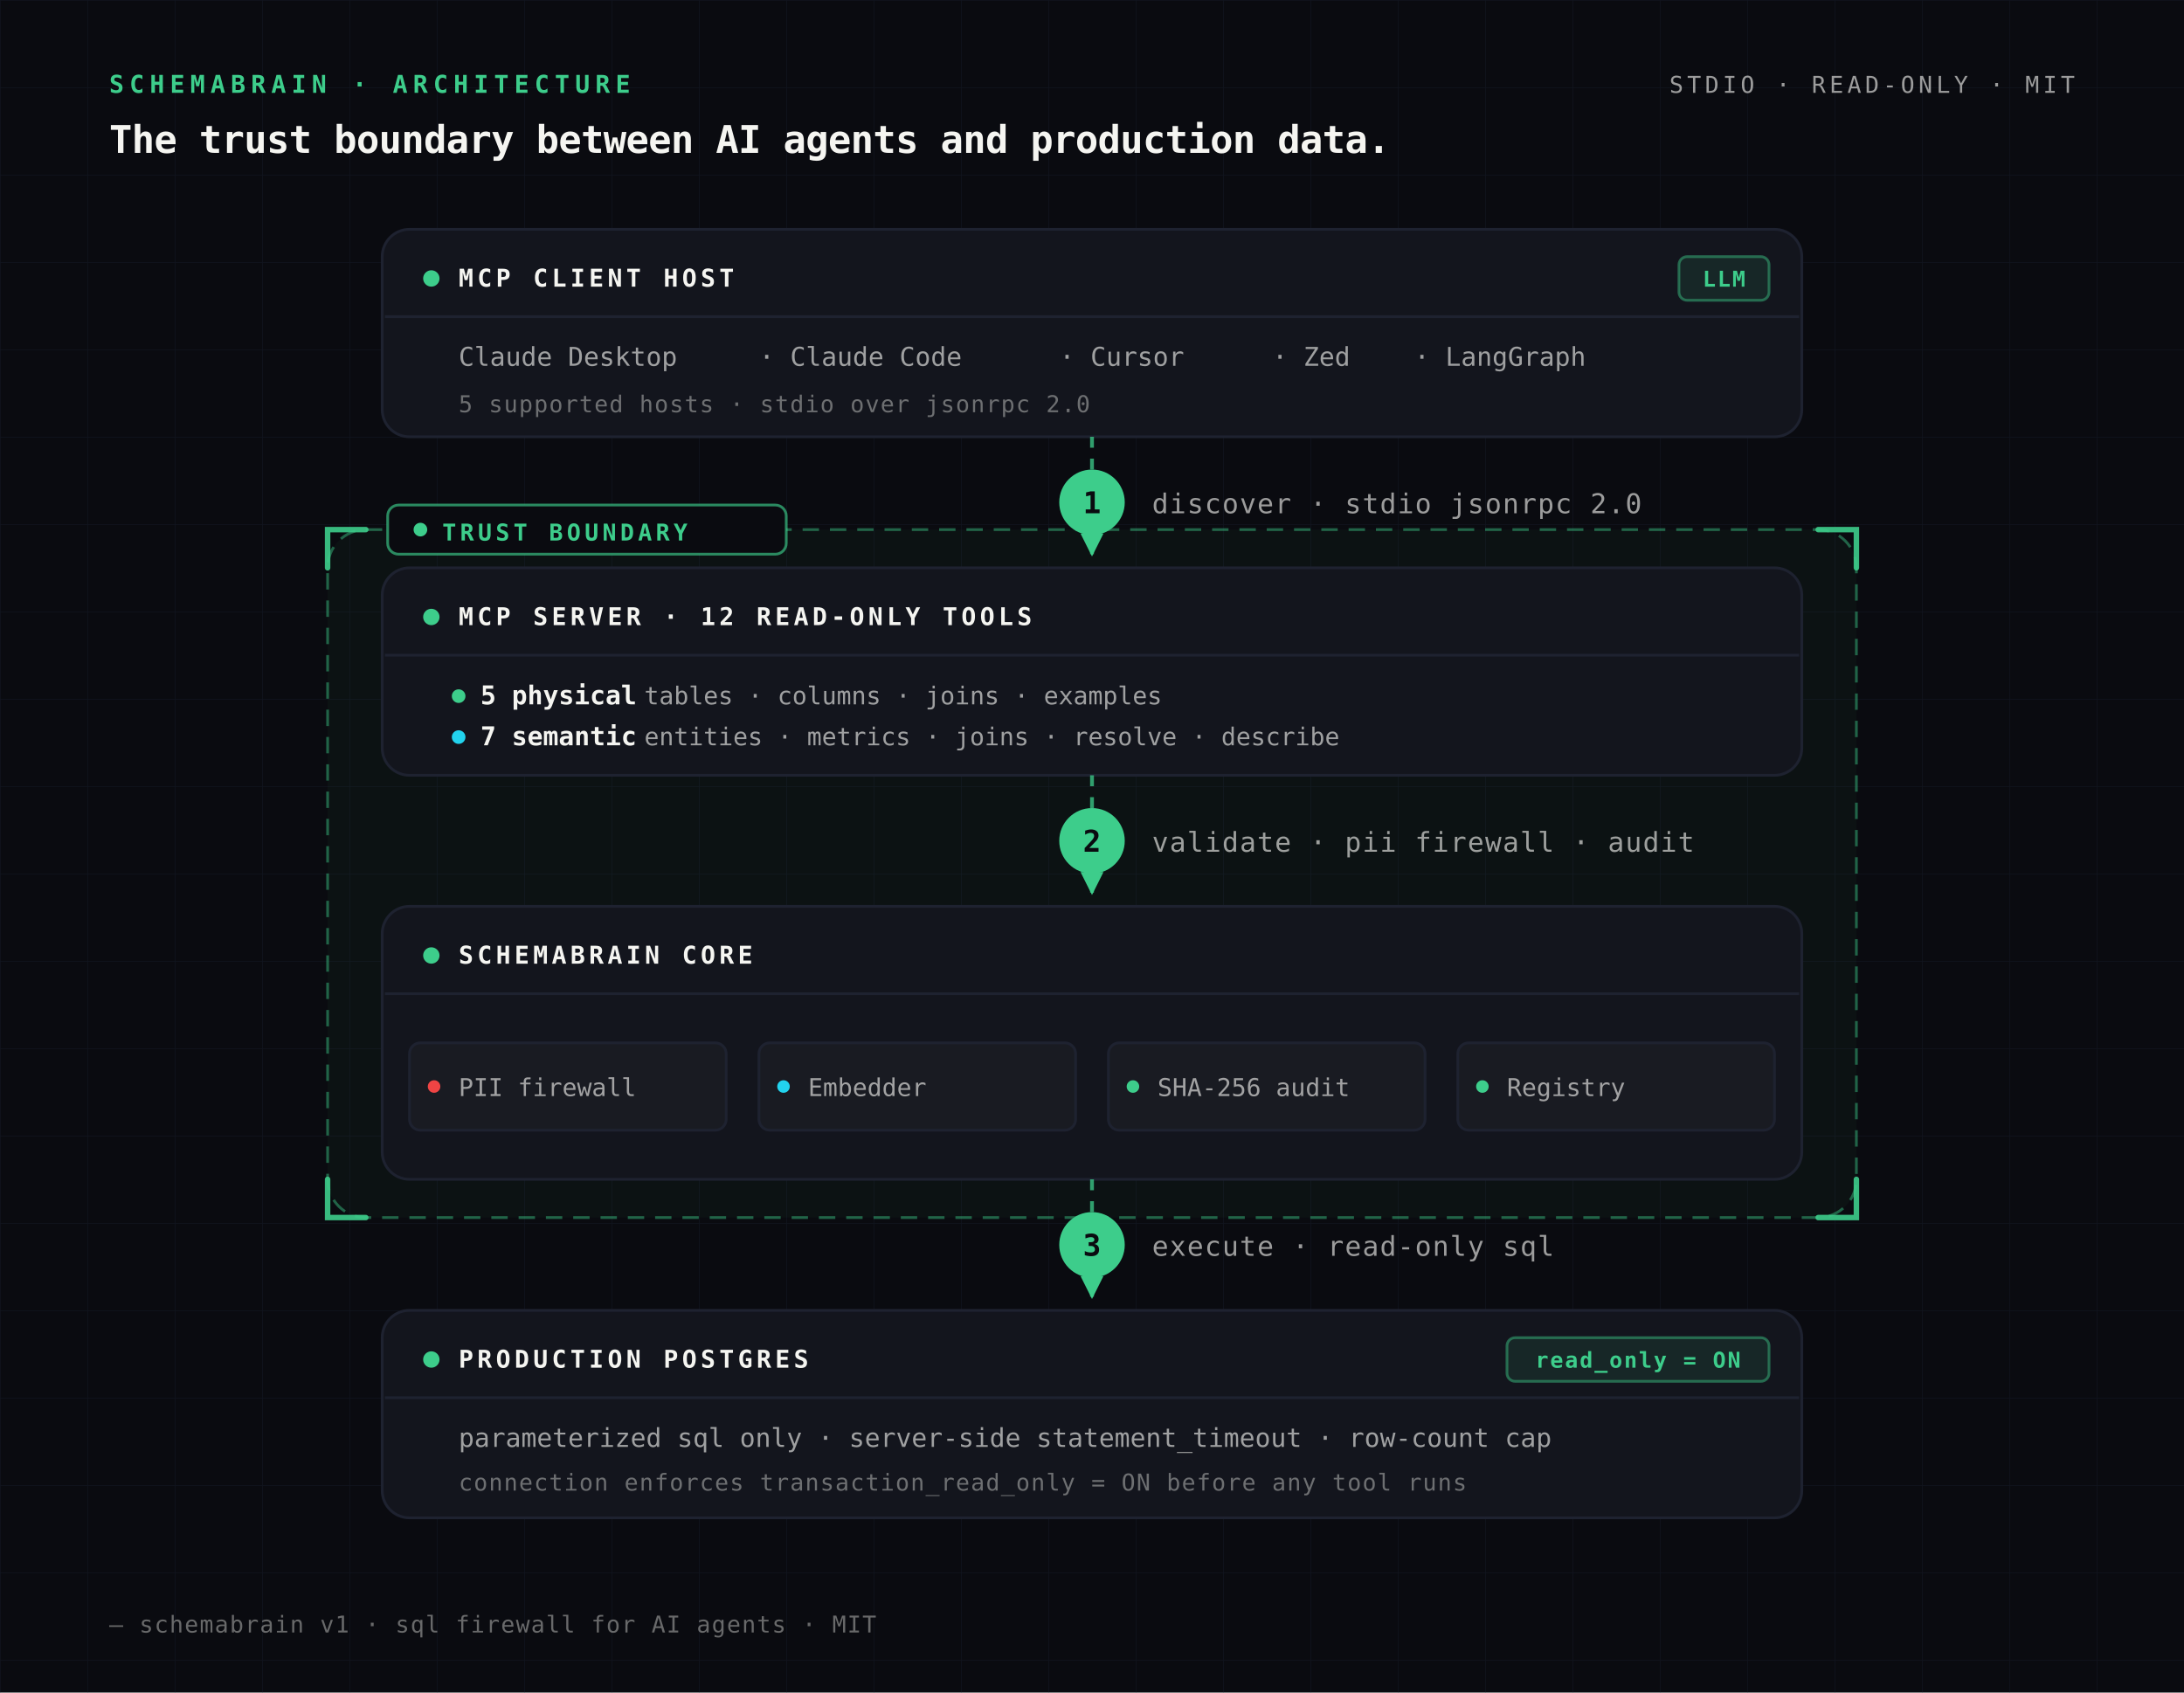
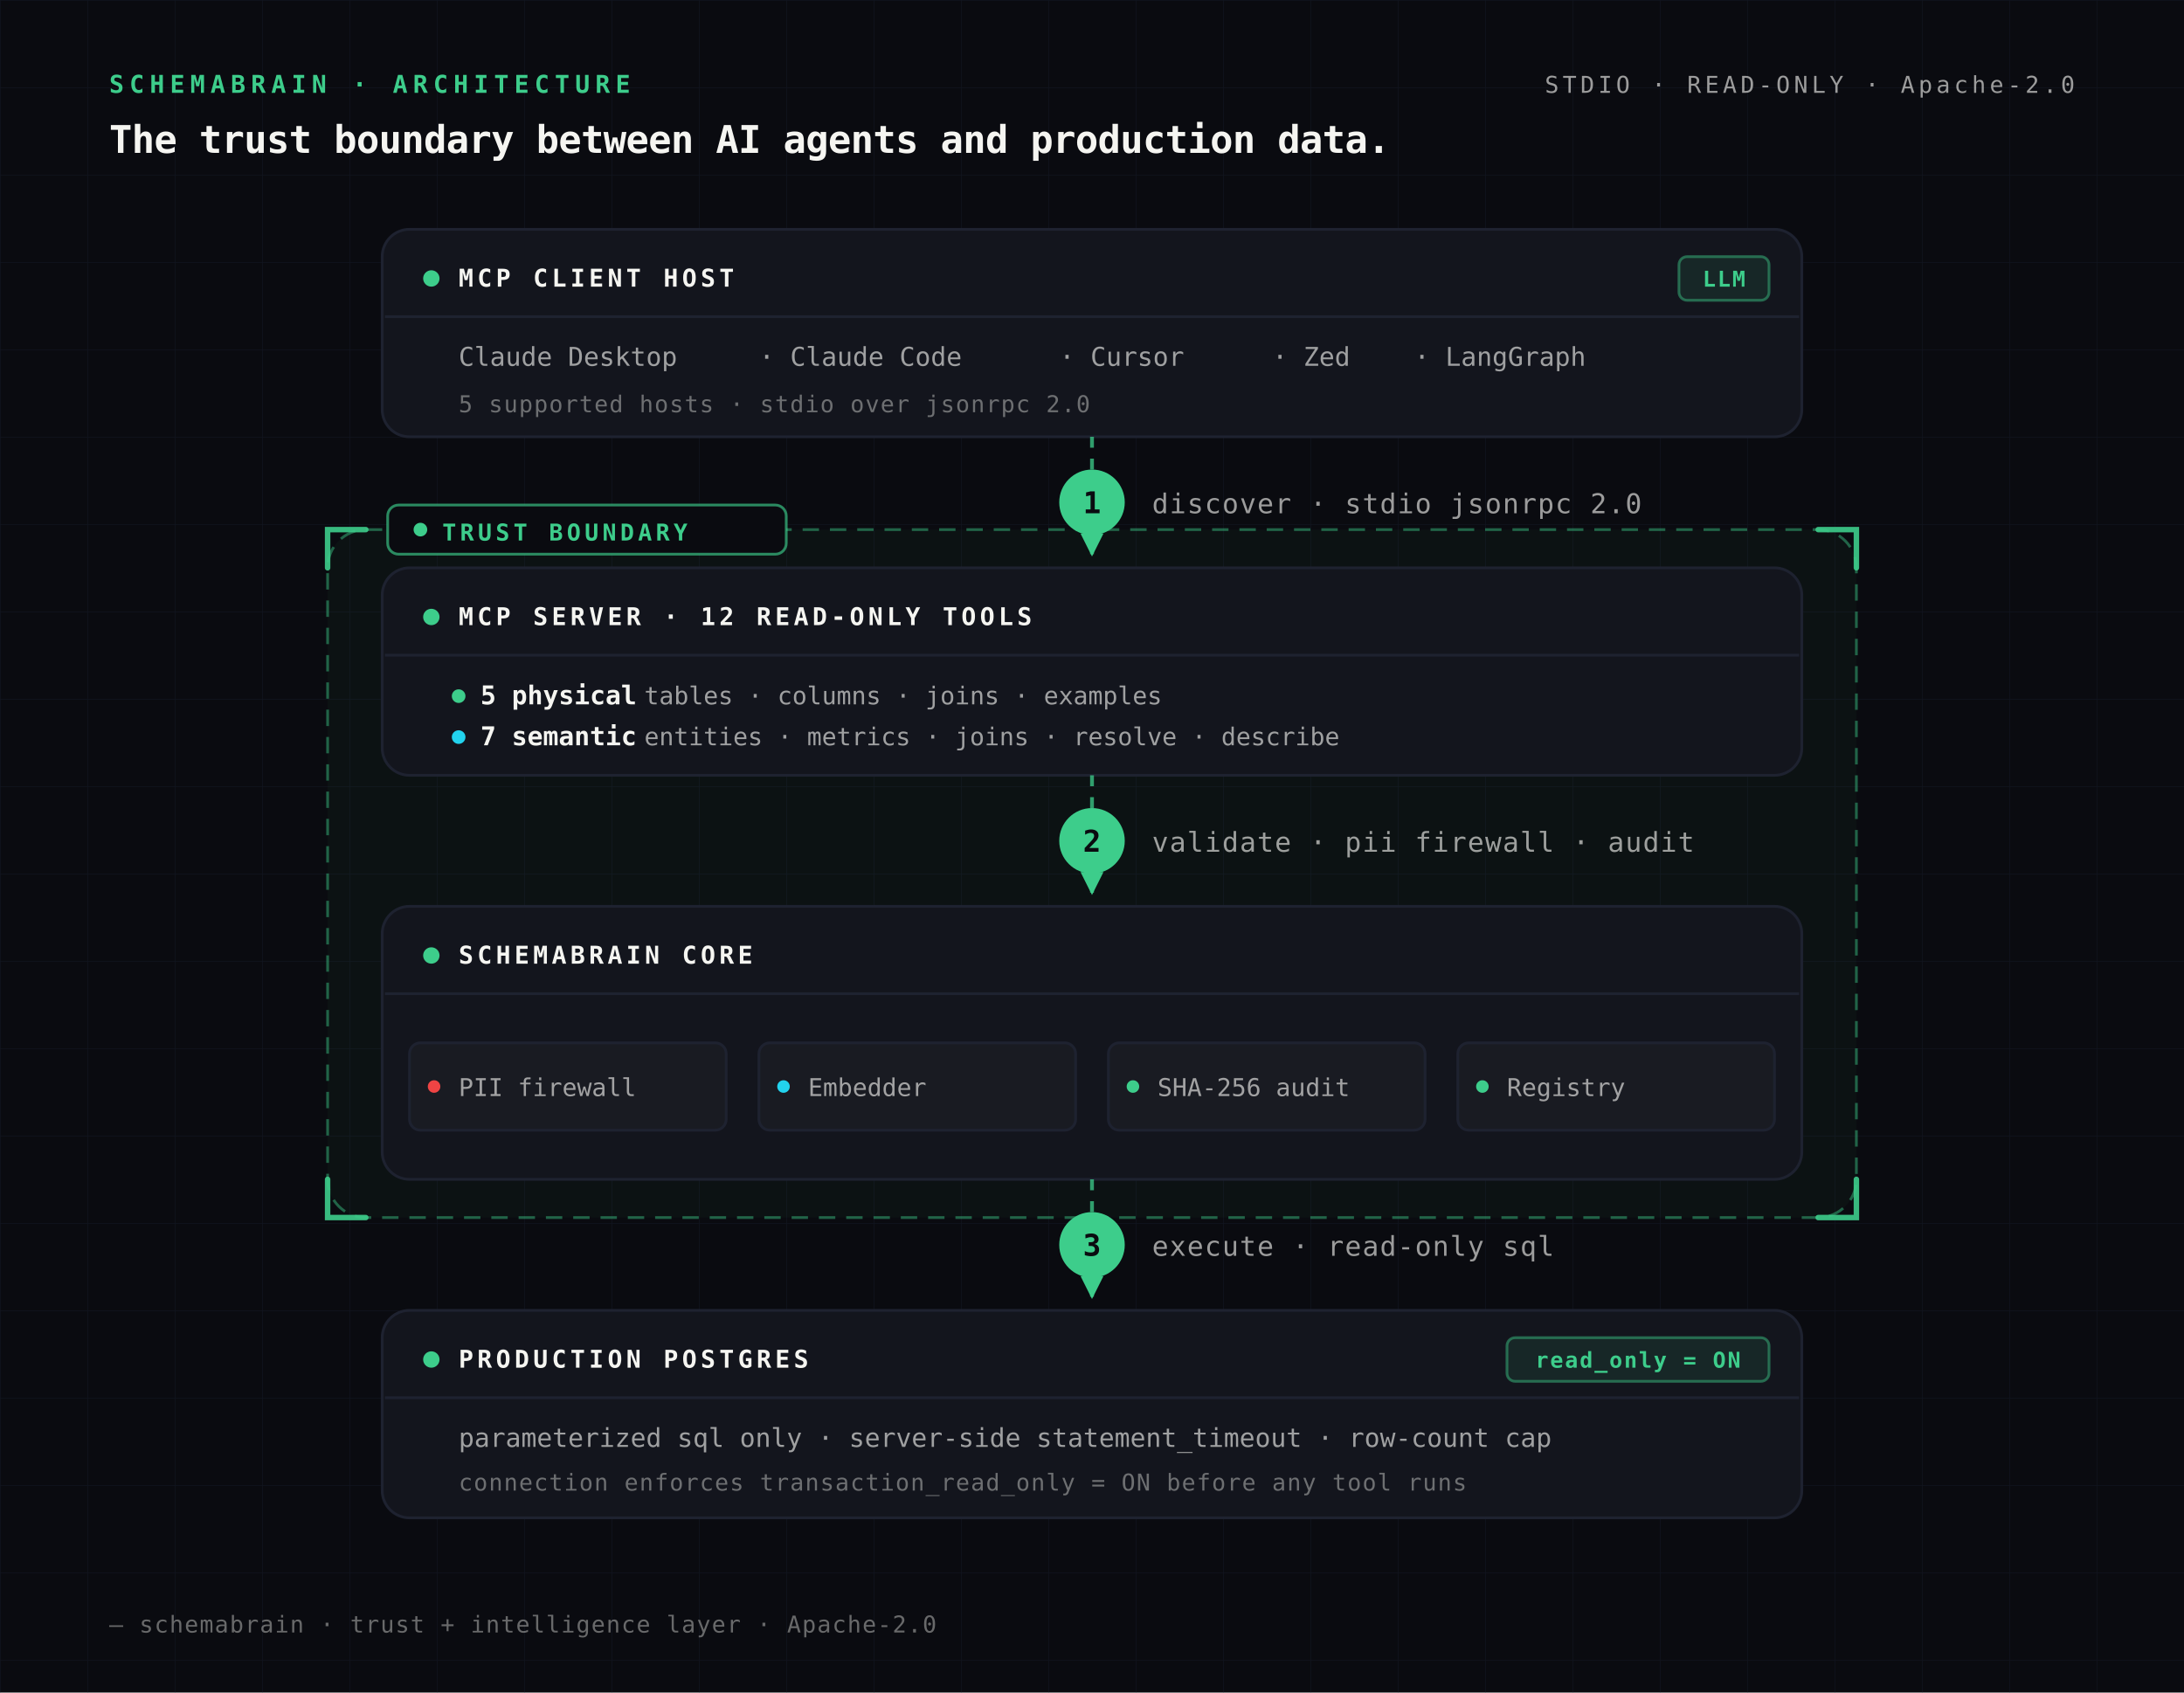
<svg xmlns="http://www.w3.org/2000/svg" viewBox="0 0 800 620" width="800" height="620" role="img" aria-label="schemabrain architecture: mcp client → mcp server → schemabrain core (pii · embedder · audit · registry) → postgres">
  <defs>
    <pattern id="g-dark" width="32" height="32" patternUnits="userSpaceOnUse">
      <path d="M 32 0 L 0 0 0 32" fill="none" stroke="#1E293B" stroke-width="0.5" opacity="0.32" />
    </pattern>
    <marker id="ar-dark" viewBox="0 0 10 10" refX="9" refY="5" markerWidth="6" markerHeight="6" orient="auto">
      <path d="M 0 0 L 10 5 L 0 10 Z" fill="#3DCD8B" />
    </marker>
  </defs>
  <rect width="800" height="620" fill="#0A0B10" />
  <rect width="800" height="620" fill="url(#g-dark)" />
  <g>
    <text x="40" y="34" fill="#3DCD8B" font-family="'JetBrains Mono', ui-monospace, SFMono-Regular, Menlo, monospace" font-size="9" letter-spacing="2" font-weight="600">SCHEMABRAIN · ARCHITECTURE</text>
    <text x="40" y="56" fill="#F5F5F1" font-family="'JetBrains Mono', ui-monospace, SFMono-Regular, Menlo, monospace" font-size="14" font-weight="700" letter-spacing="-0.2">The trust boundary between AI agents and production data.</text>
-     <text x="760" y="34" text-anchor="end" fill="rgba(245,245,241,0.62)" font-family="'JetBrains Mono', ui-monospace, SFMono-Regular, Menlo, monospace" font-size="8.5" letter-spacing="1.4">STDIO · READ-ONLY · MIT</text>
+     <text x="760" y="34" text-anchor="end" fill="rgba(245,245,241,0.62)" font-family="'JetBrains Mono', ui-monospace, SFMono-Regular, Menlo, monospace" font-size="8.5" letter-spacing="1.4">STDIO · READ-ONLY · Apache-2.0</text>
  </g>
  <rect x="120" y="194" width="560" height="252" rx="14" fill="rgba(61,205,139,0.035)" stroke="#3DCD8B" stroke-width="1" stroke-opacity="0.45" stroke-dasharray="6 4" />
  <g stroke="#3DCD8B" stroke-width="2" fill="none" stroke-linecap="round" stroke-opacity="0.9">
    <path d="M 120 208 L 120 194 L 134 194" />
    <path d="M 666 194 L 680 194 L 680 208" />
    <path d="M 680 432 L 680 446 L 666 446" />
    <path d="M 134 446 L 120 446 L 120 432" />
  </g>
  <rect x="142" y="185" width="146" height="18" rx="4" fill="#0A0B10" stroke="#3DCD8B" stroke-opacity="0.65" />
  <circle cx="154" cy="194" r="2.5" fill="#3DCD8B" />
  <text x="162" y="198" fill="#3DCD8B" font-family="'JetBrains Mono', ui-monospace, SFMono-Regular, Menlo, monospace" font-size="8.5" font-weight="700" letter-spacing="1.4">TRUST BOUNDARY</text>
  <rect x="140" y="84" width="520" height="76" rx="10" fill="#13151D" stroke="#1E2230" />
  <line x1="141" y1="116" x2="659" y2="116" stroke="#1E2230" />
  <circle cx="158" cy="102" r="3" fill="#3DCD8B" />
  <text x="168" y="105" fill="#F5F5F1" font-family="'JetBrains Mono', ui-monospace, SFMono-Regular, Menlo, monospace" font-size="9" font-weight="600" letter-spacing="1.4">MCP CLIENT HOST</text>
  <rect x="615" y="94" width="33" height="16" rx="3" fill="rgba(61,205,139,0.10)" stroke="#3DCD8B" stroke-opacity="0.45" />
  <text x="631.5" y="105" text-anchor="middle" fill="#3DCD8B" font-family="'JetBrains Mono', ui-monospace, SFMono-Regular, Menlo, monospace" font-size="8" font-weight="600" letter-spacing="0.6">LLM</text>
  <g transform="translate(168 134)" font-family="'JetBrains Mono', ui-monospace, SFMono-Regular, Menlo, monospace" font-size="9.5" fill="rgba(245,245,241,0.62)">
    <text x="0" y="0">Claude Desktop</text>
    <text x="110" y="0">·  Claude Code</text>
    <text x="220" y="0">·  Cursor</text>
    <text x="298" y="0">·  Zed</text>
    <text x="350" y="0">·  LangGraph</text>
  </g>
  <text x="168" y="151" fill="rgba(245,245,241,0.40)" font-family="'JetBrains Mono', ui-monospace, SFMono-Regular, Menlo, monospace" font-size="8.5" letter-spacing="0.4">5 supported hosts · stdio over jsonrpc 2.0</text>
  <line x1="400" y1="160" x2="400" y2="203" stroke="#3DCD8B" stroke-width="1.4" stroke-dasharray="4 4" stroke-opacity="0.75" marker-end="url(#ar-dark)" />
  <g>
    <circle cx="400" cy="184" r="12" fill="#3DCD8B" />
    <text x="400" y="188" text-anchor="middle" fill="#0A0B10" font-family="'JetBrains Mono', ui-monospace, SFMono-Regular, Menlo, monospace" font-size="11" font-weight="700">1</text>
    <text x="422" y="188" fill="rgba(245,245,241,0.62)" font-family="'JetBrains Mono', ui-monospace, SFMono-Regular, Menlo, monospace" font-size="10" letter-spacing="0.4">discover · stdio jsonrpc 2.0</text>
  </g>
  <rect x="140" y="208" width="520" height="76" rx="10" fill="#13151D" stroke="#1E2230" />
  <line x1="141" y1="240" x2="659" y2="240" stroke="#1E2230" />
  <circle cx="158" cy="226" r="3" fill="#3DCD8B" />
  <text x="168" y="229" fill="#F5F5F1" font-family="'JetBrains Mono', ui-monospace, SFMono-Regular, Menlo, monospace" font-size="9" font-weight="600" letter-spacing="1.4">MCP SERVER · 12 READ-ONLY TOOLS</text>
  <g transform="translate(168 258)" font-family="'JetBrains Mono', ui-monospace, SFMono-Regular, Menlo, monospace">
    <circle cx="0" cy="-3" r="2.5" fill="#3DCD8B" />
    <text x="8" y="0" fill="#F5F5F1" font-size="9.5" font-weight="600">5 physical</text>
    <text x="68" y="0" fill="rgba(245,245,241,0.62)" font-size="9">tables · columns · joins · examples</text>
  </g>
  <g transform="translate(168 273)" font-family="'JetBrains Mono', ui-monospace, SFMono-Regular, Menlo, monospace">
    <circle cx="0" cy="-3" r="2.5" fill="#22D3EE" />
    <text x="8" y="0" fill="#F5F5F1" font-size="9.5" font-weight="600">7 semantic</text>
    <text x="68" y="0" fill="rgba(245,245,241,0.62)" font-size="9">entities · metrics · joins · resolve · describe</text>
  </g>
  <line x1="400" y1="284" x2="400" y2="327" stroke="#3DCD8B" stroke-width="1.4" stroke-dasharray="4 4" stroke-opacity="0.75" marker-end="url(#ar-dark)" />
  <g>
    <circle cx="400" cy="308" r="12" fill="#3DCD8B" />
    <text x="400" y="312" text-anchor="middle" fill="#0A0B10" font-family="'JetBrains Mono', ui-monospace, SFMono-Regular, Menlo, monospace" font-size="11" font-weight="700">2</text>
    <text x="422" y="312" fill="rgba(245,245,241,0.62)" font-family="'JetBrains Mono', ui-monospace, SFMono-Regular, Menlo, monospace" font-size="10" letter-spacing="0.4">validate · pii firewall · audit</text>
  </g>
  <rect x="140" y="332" width="520" height="100" rx="10" fill="#13151D" stroke="#1E2230" />
  <line x1="141" y1="364" x2="659" y2="364" stroke="#1E2230" />
  <circle cx="158" cy="350" r="3" fill="#3DCD8B" />
  <text x="168" y="353" fill="#F5F5F1" font-family="'JetBrains Mono', ui-monospace, SFMono-Regular, Menlo, monospace" font-size="9" font-weight="600" letter-spacing="1.4">SCHEMABRAIN CORE</text>
  <rect x="150" y="382" width="116" height="32" rx="4" fill="rgba(255,255,255,0.025)" stroke="#1E2230" />
  <circle cx="159" cy="398" r="2.3" fill="#EF4444" />
  <text x="168" y="401.5" fill="rgba(245,245,241,0.62)" font-family="'JetBrains Mono', ui-monospace, SFMono-Regular, Menlo, monospace" font-size="9">PII firewall</text>
  <rect x="278" y="382" width="116" height="32" rx="4" fill="rgba(255,255,255,0.025)" stroke="#1E2230" />
  <circle cx="287" cy="398" r="2.3" fill="#22D3EE" />
  <text x="296" y="401.5" fill="rgba(245,245,241,0.62)" font-family="'JetBrains Mono', ui-monospace, SFMono-Regular, Menlo, monospace" font-size="9">Embedder</text>
  <rect x="406" y="382" width="116" height="32" rx="4" fill="rgba(255,255,255,0.025)" stroke="#1E2230" />
  <circle cx="415" cy="398" r="2.3" fill="#3DCD8B" />
  <text x="424" y="401.5" fill="rgba(245,245,241,0.62)" font-family="'JetBrains Mono', ui-monospace, SFMono-Regular, Menlo, monospace" font-size="9">SHA-256 audit</text>
  <rect x="534" y="382" width="116" height="32" rx="4" fill="rgba(255,255,255,0.025)" stroke="#1E2230" />
  <circle cx="543" cy="398" r="2.3" fill="#3DCD8B" />
  <text x="552" y="401.5" fill="rgba(245,245,241,0.62)" font-family="'JetBrains Mono', ui-monospace, SFMono-Regular, Menlo, monospace" font-size="9">Registry</text>
  <line x1="400" y1="432" x2="400" y2="475" stroke="#3DCD8B" stroke-width="1.4" stroke-dasharray="4 4" stroke-opacity="0.75" marker-end="url(#ar-dark)" />
  <g>
    <circle cx="400" cy="456" r="12" fill="#3DCD8B" />
    <text x="400" y="460" text-anchor="middle" fill="#0A0B10" font-family="'JetBrains Mono', ui-monospace, SFMono-Regular, Menlo, monospace" font-size="11" font-weight="700">3</text>
    <text x="422" y="460" fill="rgba(245,245,241,0.62)" font-family="'JetBrains Mono', ui-monospace, SFMono-Regular, Menlo, monospace" font-size="10" letter-spacing="0.4">execute · read-only sql</text>
  </g>
  <rect x="140" y="480" width="520" height="76" rx="10" fill="#13151D" stroke="#1E2230" />
  <line x1="141" y1="512" x2="659" y2="512" stroke="#1E2230" />
  <circle cx="158" cy="498" r="3" fill="#3DCD8B" />
  <text x="168" y="501" fill="#F5F5F1" font-family="'JetBrains Mono', ui-monospace, SFMono-Regular, Menlo, monospace" font-size="9" font-weight="600" letter-spacing="1.4">PRODUCTION POSTGRES</text>
  <rect x="552" y="490" width="96" height="16" rx="3" fill="rgba(61,205,139,0.10)" stroke="#3DCD8B" stroke-opacity="0.45" />
  <text x="600" y="501" text-anchor="middle" fill="#3DCD8B" font-family="'JetBrains Mono', ui-monospace, SFMono-Regular, Menlo, monospace" font-size="8" font-weight="600" letter-spacing="0.6">read_only = ON</text>
  <text x="168" y="530" fill="rgba(245,245,241,0.62)" font-family="'JetBrains Mono', ui-monospace, SFMono-Regular, Menlo, monospace" font-size="9.5">parameterized sql only  ·  server-side statement_timeout  ·  row-count cap</text>
  <text x="168" y="546" fill="rgba(245,245,241,0.40)" font-family="'JetBrains Mono', ui-monospace, SFMono-Regular, Menlo, monospace" font-size="8.5" letter-spacing="0.4">connection enforces transaction_read_only = ON before any tool runs</text>
  <g transform="translate(40 598)">
-     <text fill="rgba(245,245,241,0.40)" font-family="'JetBrains Mono', ui-monospace, SFMono-Regular, Menlo, monospace" font-size="8.5" letter-spacing="0.4">— schemabrain v1 · sql firewall for AI agents · MIT</text>
+     <text fill="rgba(245,245,241,0.40)" font-family="'JetBrains Mono', ui-monospace, SFMono-Regular, Menlo, monospace" font-size="8.5" letter-spacing="0.4">— schemabrain · trust + intelligence layer · Apache-2.0</text>
  </g>
</svg>
